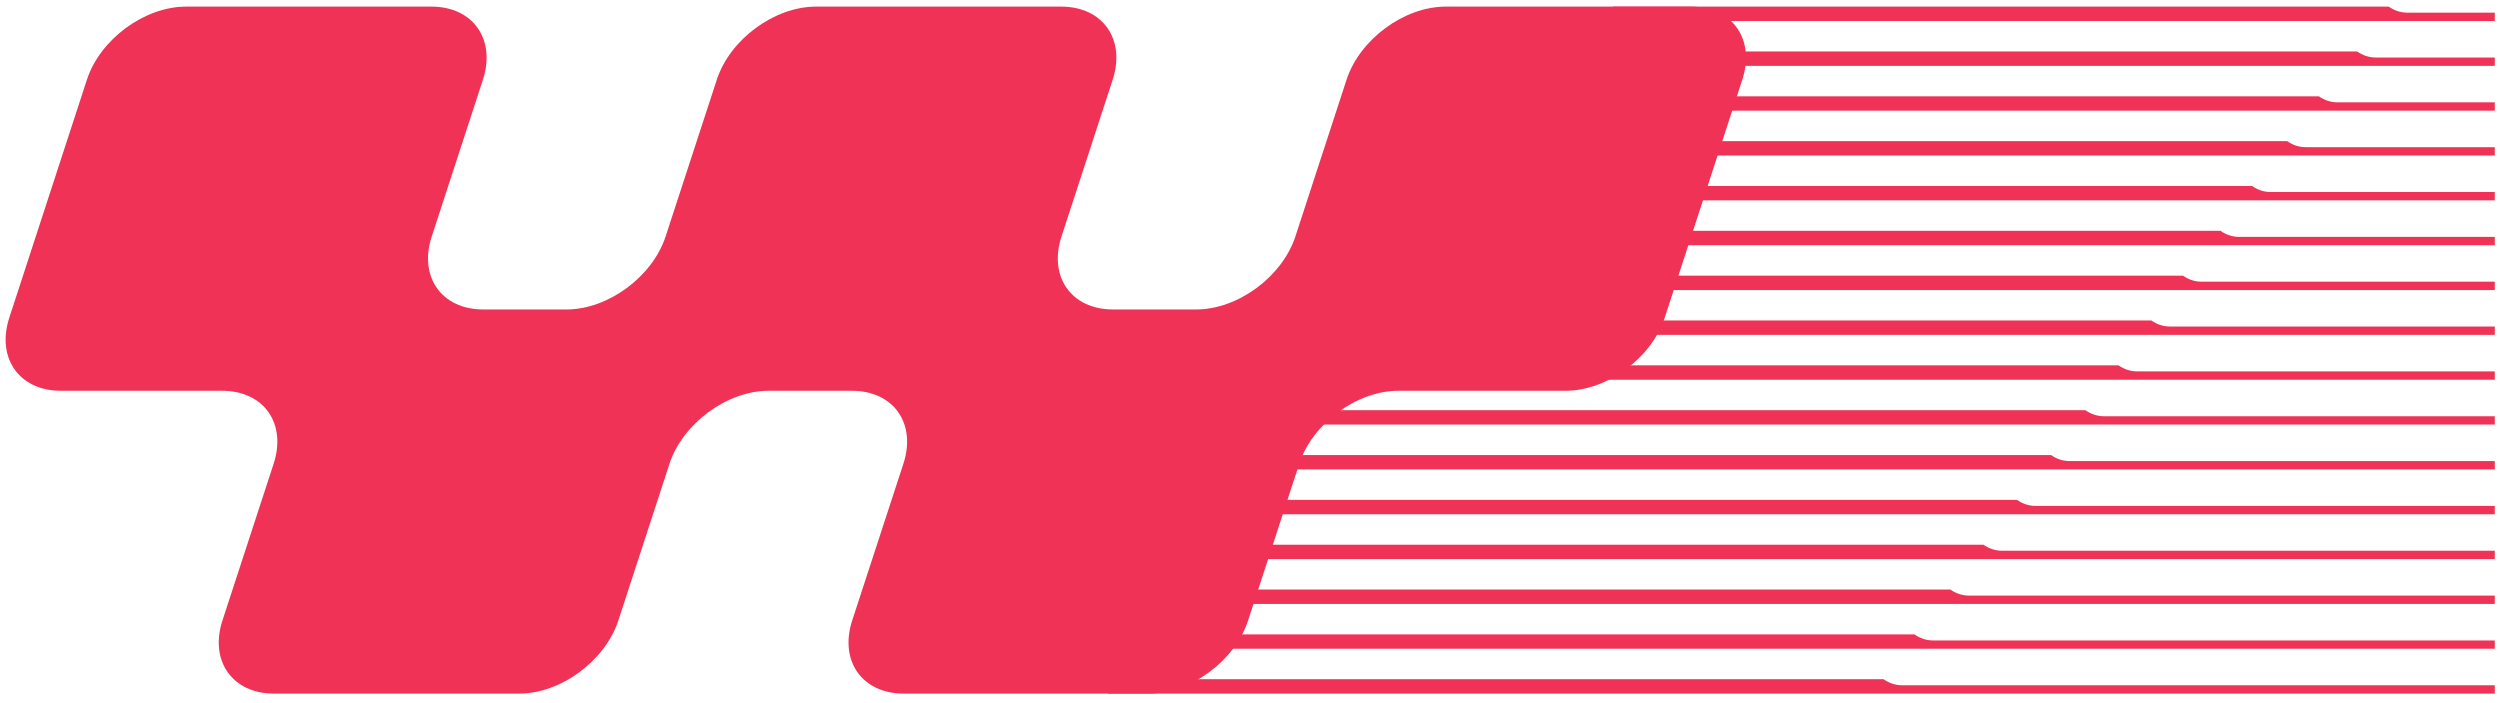
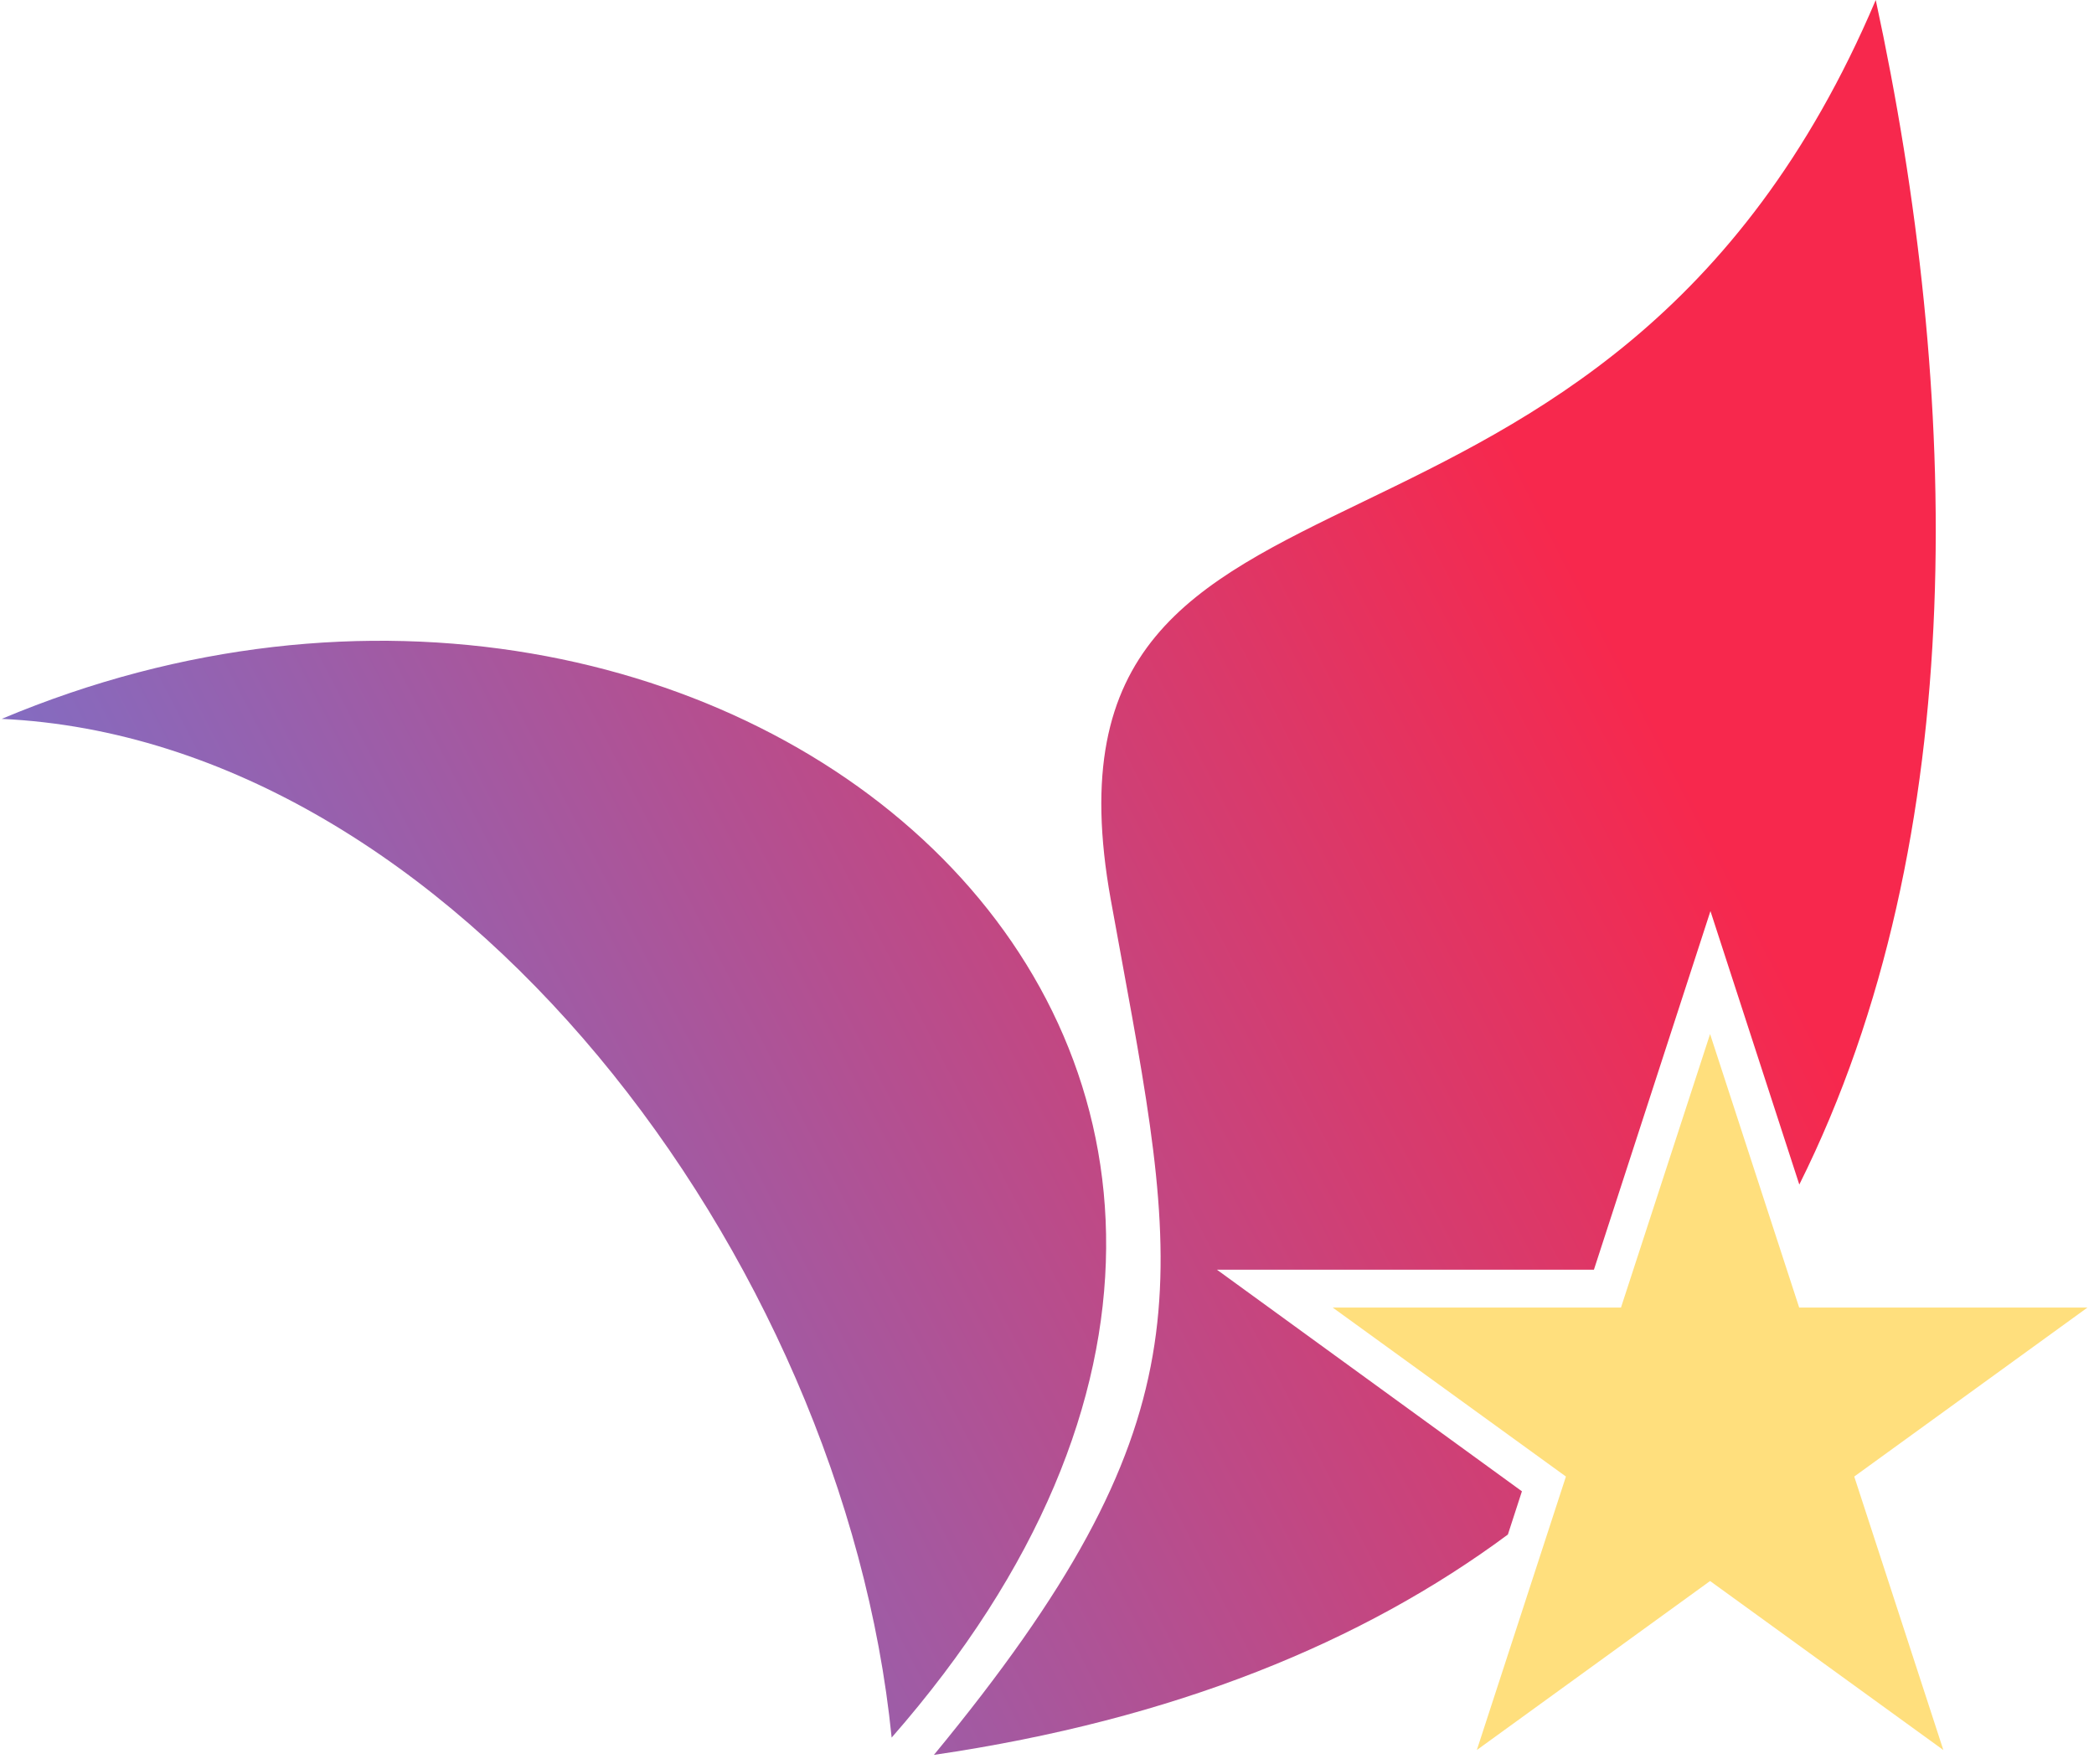
- <svg xmlns="http://www.w3.org/2000/svg" width="121" height="34" viewBox="0 0 121 34" fill="none">
-   <path d="M115.613 0.32C115.868 0.501 116.177 0.612 116.507 0.612H120.748V1.016H78.065V0.32H115.613Z" fill="#EF3255" />
-   <path d="M114.086 2.491C114.34 2.672 114.65 2.783 114.98 2.783H120.748V3.187H76.538V2.491H114.086Z" fill="#EF3255" />
-   <path d="M113.129 4.953C112.798 4.953 112.489 4.842 112.234 4.661H74.68V5.357H120.748V4.953H113.129Z" fill="#EF3255" />
-   <path d="M110.7 6.831C110.954 7.012 111.264 7.123 111.594 7.123H120.748V7.527H73.152V6.831H110.7Z" fill="#EF3255" />
-   <path d="M109.894 9.294C109.564 9.294 109.254 9.182 109 9.001H71.452V9.697L120.748 9.697V9.294H109.894Z" fill="#EF3255" />
-   <path d="M107.472 11.172C107.727 11.353 108.037 11.464 108.367 11.464H120.748V11.867L69.925 11.867V11.172H107.472Z" fill="#EF3255" />
-   <path d="M106.55 13.634C106.22 13.634 105.91 13.523 105.656 13.342H68.108V14.038L120.748 14.038V13.634H106.55Z" fill="#EF3255" />
-   <path d="M104.129 15.512C104.383 15.693 104.693 15.804 105.023 15.804H120.748V16.208L66.581 16.208V15.512H104.129Z" fill="#EF3255" />
-   <path d="M103.433 17.975C103.103 17.975 102.793 17.863 102.539 17.683H64.991V18.378H120.748V17.975H103.433Z" fill="#EF3255" />
-   <path d="M100.935 19.854C101.19 20.034 101.499 20.146 101.83 20.146H120.748V20.549H63.388V19.854H100.935Z" fill="#EF3255" />
-   <path d="M100.165 22.316C99.834 22.316 99.525 22.205 99.27 22.024H61.723V22.72H120.748V22.316H100.165Z" fill="#EF3255" />
-   <path d="M97.626 24.194C97.88 24.375 98.19 24.486 98.52 24.486H120.748V24.89H60.078V24.194H97.626Z" fill="#EF3255" />
-   <path d="M96.897 26.656C96.567 26.656 96.257 26.545 96.003 26.364H58.455V27.059H120.748V26.656H96.897Z" fill="#EF3255" />
-   <path d="M94.399 28.534C94.654 28.715 94.963 28.826 95.294 28.826H120.748V29.23H56.852V28.534H94.399Z" fill="#EF3255" />
-   <path d="M93.552 30.997C93.222 30.997 92.912 30.885 92.658 30.705H55.11V31.4H120.748V30.997H93.552Z" fill="#EF3255" />
-   <path d="M91.165 32.874C91.419 33.055 91.729 33.167 92.059 33.167H120.748V33.57H53.617V32.874H91.165Z" fill="#EF3255" />
-   <path d="M81.845 0.32H69.974C67.959 0.32 65.81 1.906 65.173 3.859L62.699 11.438C62.062 13.392 59.913 14.978 57.898 14.978H53.868C51.853 14.978 50.736 13.392 51.379 11.438L53.854 3.859C54.49 1.906 53.373 0.32 51.365 0.32H39.494C37.479 0.32 35.329 1.906 34.693 3.859L32.218 11.438C31.582 13.392 29.433 14.978 27.418 14.978H23.387C21.372 14.978 20.255 13.392 20.899 11.438L23.373 3.859C24.01 1.906 22.893 0.32 20.885 0.32H9.006C6.991 0.32 4.842 1.906 4.206 3.859L0.451 15.374C-0.185 17.328 0.932 18.913 2.94 18.913H10.753C12.768 18.913 13.885 20.498 13.242 22.452L10.767 30.031C10.13 31.985 11.248 33.57 13.256 33.57H25.127C27.142 33.57 29.291 31.985 29.928 30.031L32.402 22.452C33.039 20.498 35.188 18.913 37.203 18.913H41.233C43.248 18.913 44.365 20.498 43.722 22.452L41.247 30.031C40.611 31.985 41.728 33.57 43.736 33.57H55.607C57.622 33.57 59.772 31.985 60.408 30.031L62.883 22.452C63.519 20.498 65.668 18.913 67.683 18.913H75.772C77.787 18.913 79.936 17.328 80.573 15.374L84.327 3.859C84.963 1.906 83.846 0.32 81.838 0.32H81.845Z" fill="#EF3255" />
+ <svg xmlns="http://www.w3.org/2000/svg" width="190" height="160" viewBox="0 0 190 160" fill="none">
+   <mask id="mask0_3988_195" style="mask-type:alpha" maskUnits="userSpaceOnUse" x="0" y="0" width="176" height="160">
+     <path fill-rule="evenodd" clip-rule="evenodd" d="M100.785 81.621C96.632 58.599 108.117 53.047 123.702 45.513C138.861 38.184 157.9 28.981 170.197 0.001C177.861 35.449 178.999 75.95 163.261 107.481L155.198 82.667L144.626 115.204H110.415L138.092 135.313L136.818 139.236C123.663 148.986 106.585 156.031 84.74 159.229C109.504 129.183 107.232 116.796 101.741 86.86L101.74 86.853C101.43 85.167 101.111 83.425 100.785 81.621ZM0.156 65.227C41.14 67.145 76.543 114.059 80.904 157.659C134.968 95.921 66.079 37.497 0.156 65.227Z" fill="#D9D9D9" />
+   </mask>
+   <g mask="url(#mask0_3988_195)">
+     <path d="M232.632 -34.53H-34.55V203.351H232.632V-34.53Z" fill="url(#paint0_linear_3988_195)" />
+   </g>
+   <path d="M155.165 93.825L163.249 118.639H189.41L168.246 133.974L176.33 158.788L155.165 143.453L134.001 158.788L142.085 133.974L120.921 118.639H147.081L155.165 93.825Z" fill="#FFDF7D" />
+   <defs>
+     <linearGradient id="paint0_linear_3988_195" x1="-19.726" y1="181.377" x2="184.672" y2="75.516" gradientUnits="userSpaceOnUse">
+       <stop stop-color="#4690FF" />
+       <stop offset="0.888" stop-color="#F7284D" />
+     </linearGradient>
+   </defs>
</svg>
